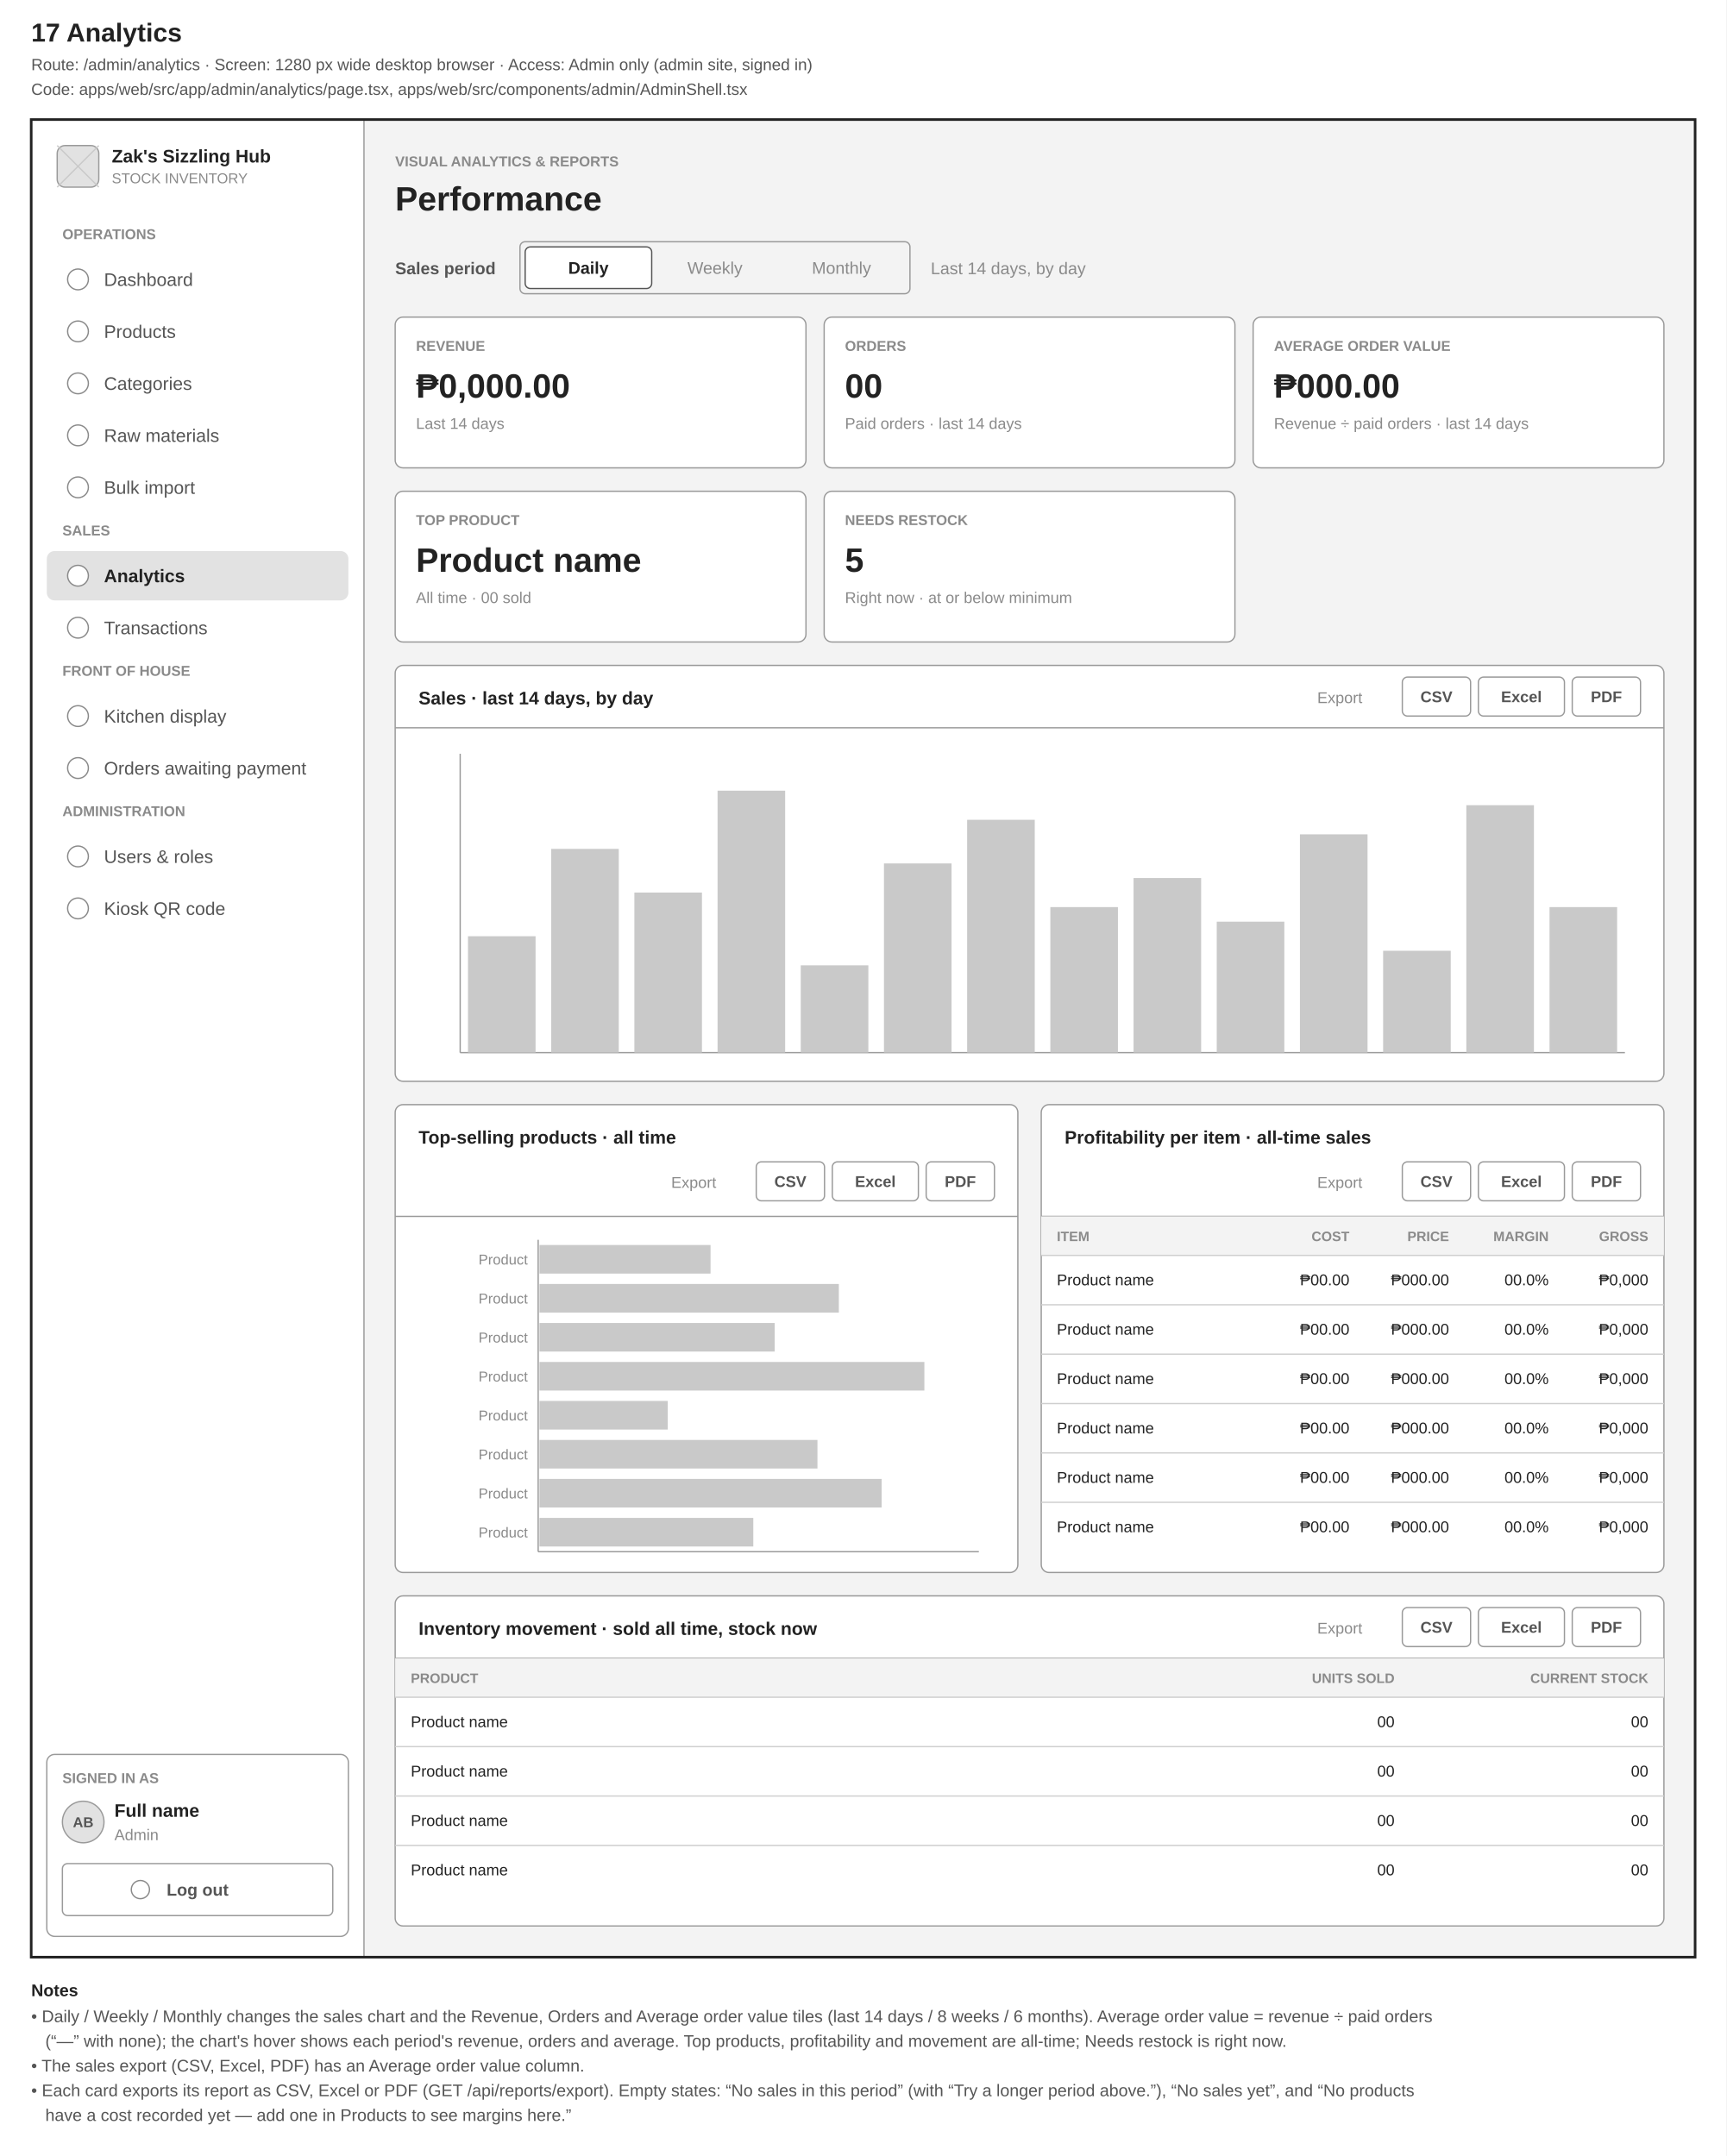
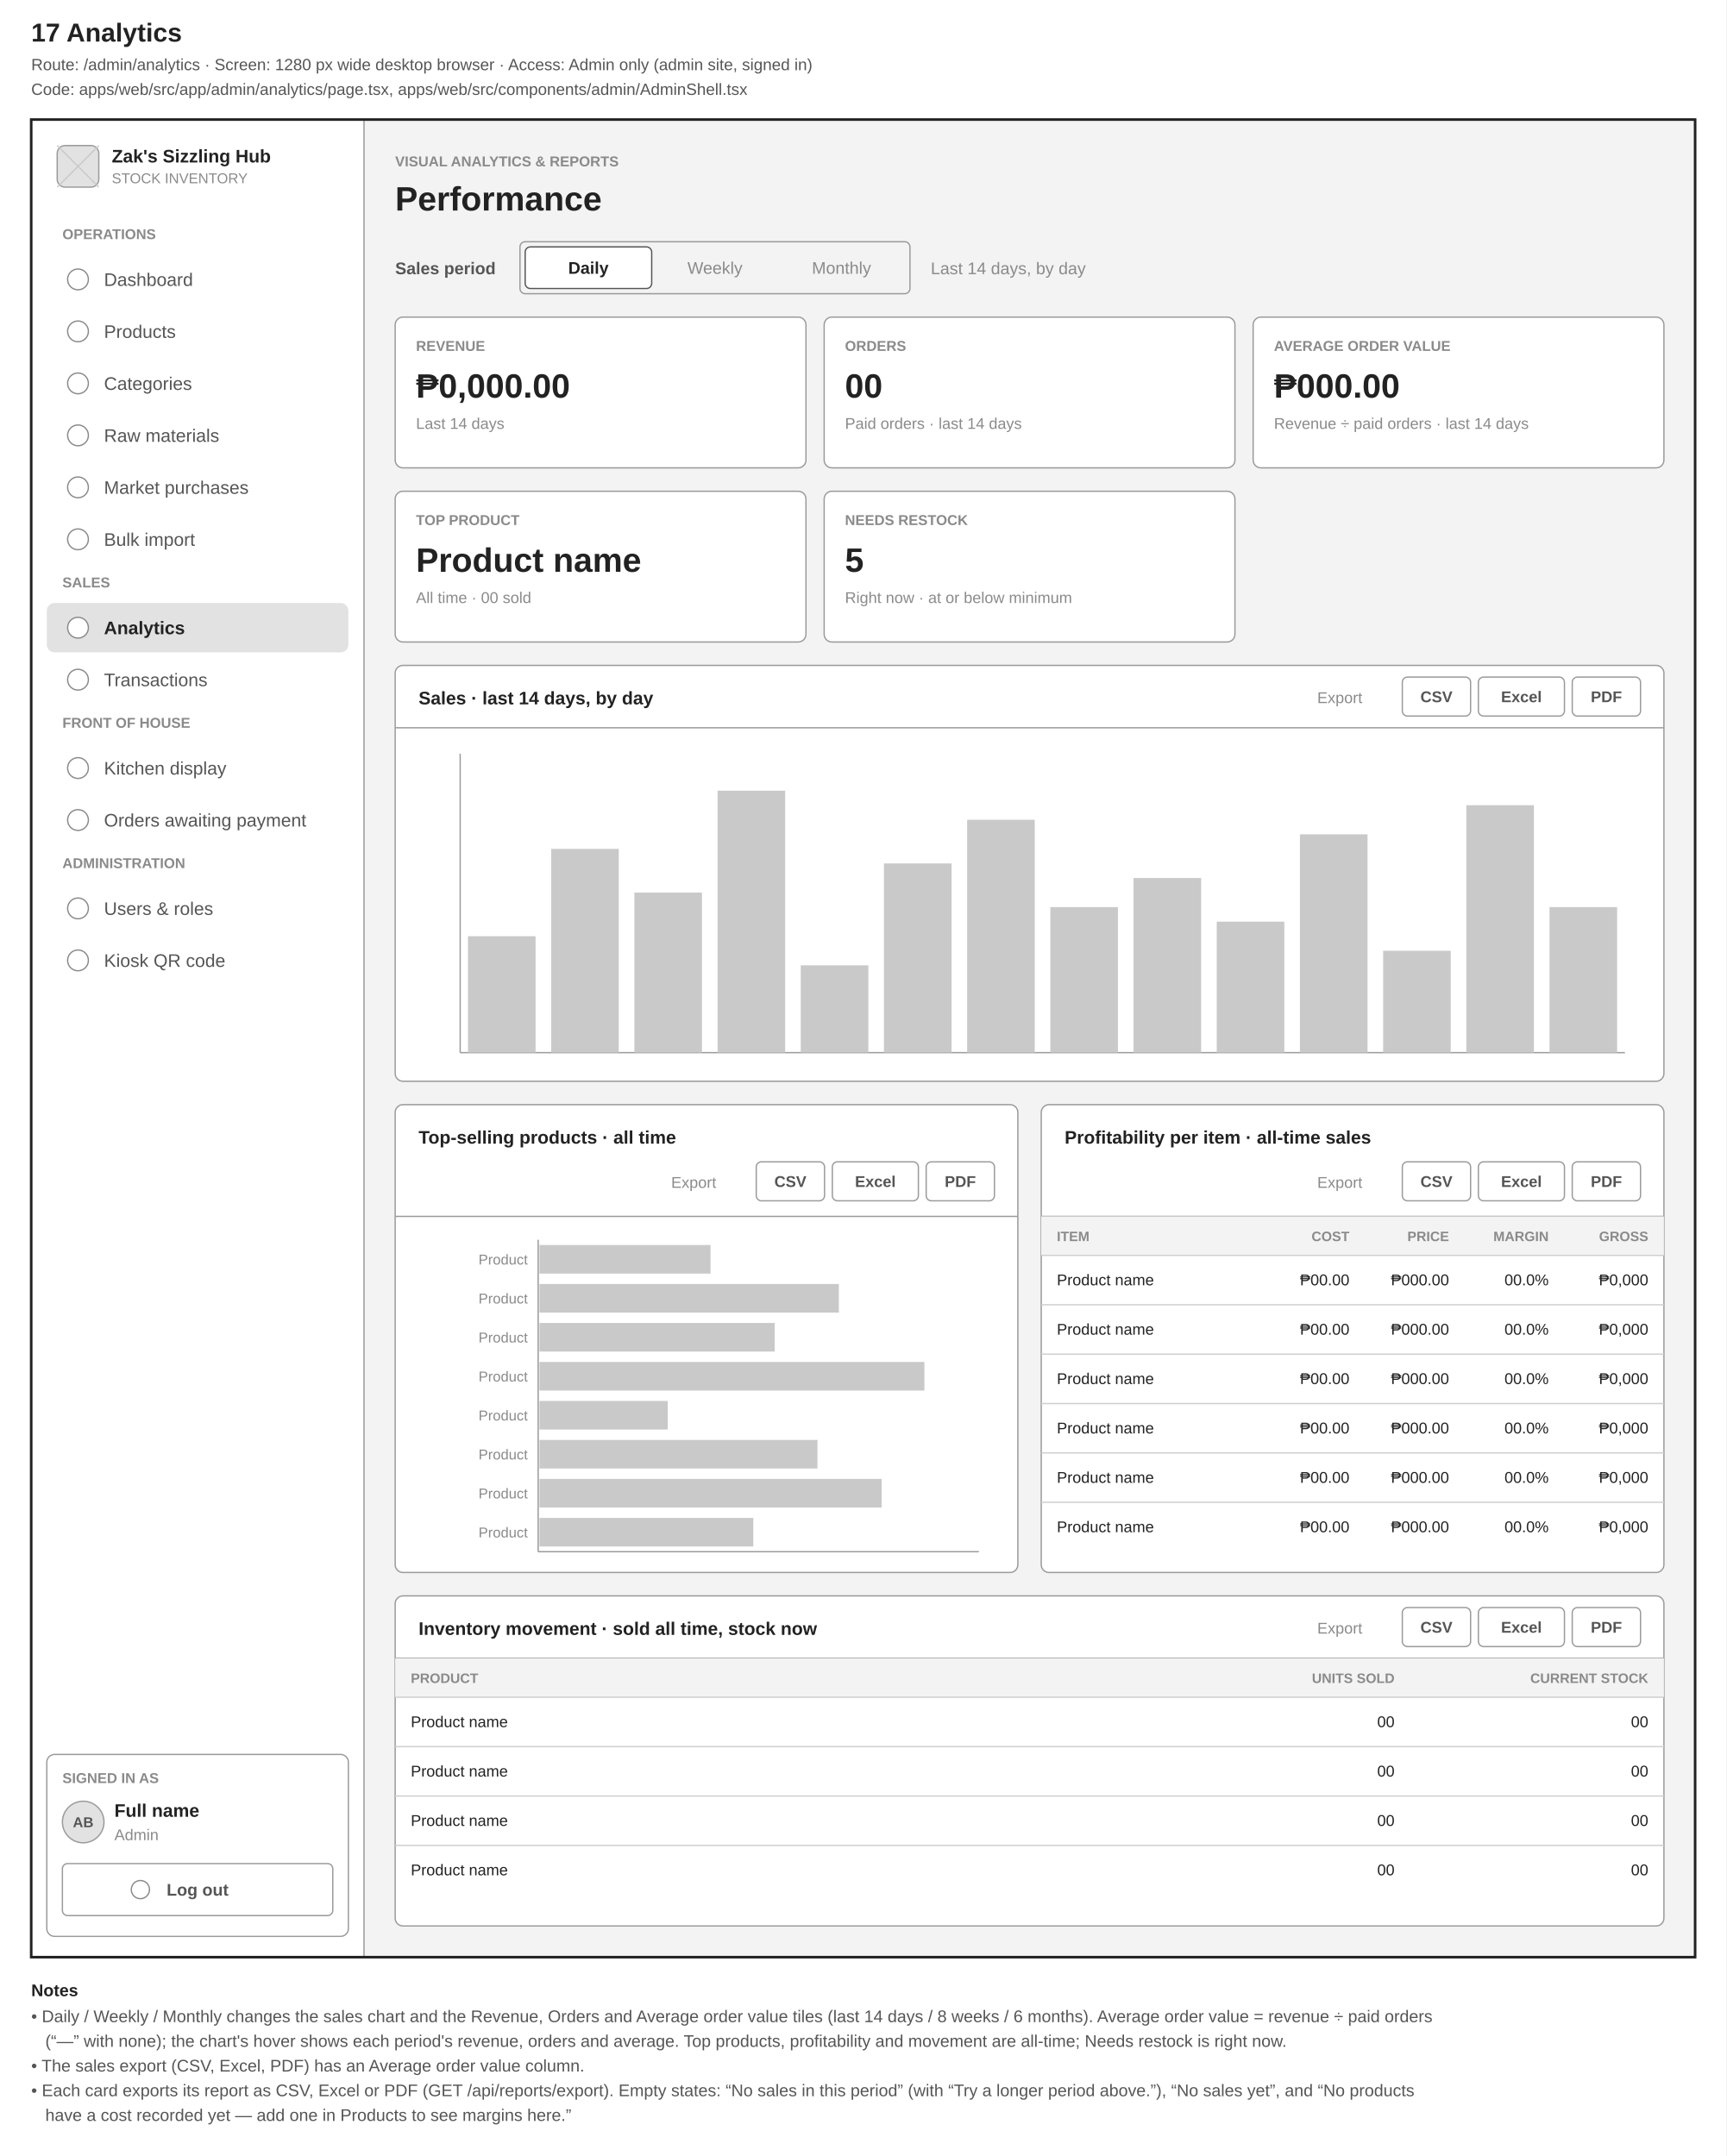
<svg xmlns="http://www.w3.org/2000/svg" width="1328" height="1659" viewBox="0 0 1328 1659">
  <rect x="0" y="0" width="1328" height="1659" fill="#ffffff" />
  <text x="24" y="32" font-family="Arial, Helvetica, sans-serif" font-size="20" font-weight="700" fill="#222222">17  Analytics</text>
  <text x="24" y="54" font-family="Arial, Helvetica, sans-serif" font-size="12.5" fill="#555555">Route: /admin/analytics   ·   Screen: 1280 px wide desktop browser   ·   Access: Admin only (admin site, signed in)</text>
  <text x="24" y="73" font-family="Arial, Helvetica, sans-serif" font-size="12.5" fill="#555555">Code: apps/web/src/app/admin/analytics/page.tsx, apps/web/src/components/admin/AdminShell.tsx</text>
  <text x="24" y="1536" font-family="Arial, Helvetica, sans-serif" font-size="13" font-weight="700" fill="#222222">Notes</text>
  <text x="24" y="1556" font-family="Arial, Helvetica, sans-serif" font-size="13" fill="#555555" xml:space="preserve">• Daily / Weekly / Monthly changes the sales chart and the Revenue, Orders and Average order value tiles (last 14 days / 8 weeks / 6 months). Average order value = revenue ÷ paid orders</text>
  <text x="24" y="1575" font-family="Arial, Helvetica, sans-serif" font-size="13" fill="#555555" xml:space="preserve">   (“—” with none); the chart's hover shows each period's revenue, orders and average. Top products, profitability and movement are all-time; Needs restock is right now.</text>
  <text x="24" y="1594" font-family="Arial, Helvetica, sans-serif" font-size="13" fill="#555555" xml:space="preserve">• The sales export (CSV, Excel, PDF) has an Average order value column.</text>
  <text x="24" y="1613" font-family="Arial, Helvetica, sans-serif" font-size="13" fill="#555555" xml:space="preserve">• Each card exports its report as CSV, Excel or PDF (GET /api/reports/export). Empty states: “No sales in this period” (with “Try a longer period above.”), “No sales yet”, and “No products</text>
  <text x="24" y="1632" font-family="Arial, Helvetica, sans-serif" font-size="13" fill="#555555" xml:space="preserve">   have a cost recorded yet — add one in Products to see margins here.”</text>
  <g transform="translate(24,92)">
    <clipPath id="frame">
      <rect x="0" y="0" width="1280" height="1414" />
    </clipPath>
    <g clip-path="url(#frame)">
      <rect x="0" y="0" width="1280" height="1414" fill="#ffffff" />
      <rect x="0" y="0" width="1280" height="1414" rx="0" fill="#f3f3f3" stroke="none" />
      <rect x="0" y="0" width="256" height="1414" rx="0" fill="#ffffff" stroke="none" />
      <line x1="256" y1="0" x2="256" y2="1414" stroke="#9a9a9a" stroke-width="1" />
      <rect x="20" y="20" width="32" height="32" rx="6" fill="#e2e2e2" stroke="#9a9a9a" stroke-width="1" />
      <line x1="20" y1="20" x2="52" y2="52" stroke="#c9c9c9" stroke-width="1" />
      <line x1="52" y1="20" x2="20" y2="52" stroke="#c9c9c9" stroke-width="1" />
      <text x="62" y="33" font-family="Arial, Helvetica, sans-serif" font-size="14" font-weight="700" text-anchor="start" fill="#222222">Zak's Sizzling Hub</text>
      <text x="62" y="49" font-family="Arial, Helvetica, sans-serif" font-size="11" font-weight="400" text-anchor="start" fill="#8a8a8a">STOCK INVENTORY</text>
      <text x="24" y="92" font-family="Arial, Helvetica, sans-serif" font-size="11" font-weight="700" text-anchor="start" fill="#8a8a8a">OPERATIONS</text>
      <circle cx="36" cy="123" r="8" fill="#ffffff" stroke="#8a8a8a" stroke-width="1" />
      <text x="56" y="128" font-family="Arial, Helvetica, sans-serif" font-size="14" font-weight="400" text-anchor="start" fill="#555555">Dashboard</text>
      <circle cx="36" cy="163" r="8" fill="#ffffff" stroke="#8a8a8a" stroke-width="1" />
      <text x="56" y="168" font-family="Arial, Helvetica, sans-serif" font-size="14" font-weight="400" text-anchor="start" fill="#555555">Products</text>
      <circle cx="36" cy="203" r="8" fill="#ffffff" stroke="#8a8a8a" stroke-width="1" />
      <text x="56" y="208" font-family="Arial, Helvetica, sans-serif" font-size="14" font-weight="400" text-anchor="start" fill="#555555">Categories</text>
      <circle cx="36" cy="243" r="8" fill="#ffffff" stroke="#8a8a8a" stroke-width="1" />
      <text x="56" y="248" font-family="Arial, Helvetica, sans-serif" font-size="14" font-weight="400" text-anchor="start" fill="#555555">Raw materials</text>
      <circle cx="36" cy="283" r="8" fill="#ffffff" stroke="#8a8a8a" stroke-width="1" />
-       <text x="56" y="288" font-family="Arial, Helvetica, sans-serif" font-size="14" font-weight="400" text-anchor="start" fill="#555555">Bulk import</text>
-       <text x="24" y="320" font-family="Arial, Helvetica, sans-serif" font-size="11" font-weight="700" text-anchor="start" fill="#8a8a8a">SALES</text>
-       <rect x="12" y="332" width="232" height="38" rx="6" fill="#e2e2e2" stroke="none" />
-       <circle cx="36" cy="351" r="8" fill="#ffffff" stroke="#8a8a8a" stroke-width="1" />
-       <text x="56" y="356" font-family="Arial, Helvetica, sans-serif" font-size="14" font-weight="700" text-anchor="start" fill="#222222">Analytics</text>
+       <text x="56" y="288" font-family="Arial, Helvetica, sans-serif" font-size="14" font-weight="400" text-anchor="start" fill="#555555">Market purchases</text>
+       <circle cx="36" cy="323" r="8" fill="#ffffff" stroke="#8a8a8a" stroke-width="1" />
+       <text x="56" y="328" font-family="Arial, Helvetica, sans-serif" font-size="14" font-weight="400" text-anchor="start" fill="#555555">Bulk import</text>
+       <text x="24" y="360" font-family="Arial, Helvetica, sans-serif" font-size="11" font-weight="700" text-anchor="start" fill="#8a8a8a">SALES</text>
+       <rect x="12" y="372" width="232" height="38" rx="6" fill="#e2e2e2" stroke="none" />
      <circle cx="36" cy="391" r="8" fill="#ffffff" stroke="#8a8a8a" stroke-width="1" />
-       <text x="56" y="396" font-family="Arial, Helvetica, sans-serif" font-size="14" font-weight="400" text-anchor="start" fill="#555555">Transactions</text>
-       <text x="24" y="428" font-family="Arial, Helvetica, sans-serif" font-size="11" font-weight="700" text-anchor="start" fill="#8a8a8a">FRONT OF HOUSE</text>
-       <circle cx="36" cy="459" r="8" fill="#ffffff" stroke="#8a8a8a" stroke-width="1" />
-       <text x="56" y="464" font-family="Arial, Helvetica, sans-serif" font-size="14" font-weight="400" text-anchor="start" fill="#555555">Kitchen display</text>
+       <text x="56" y="396" font-family="Arial, Helvetica, sans-serif" font-size="14" font-weight="700" text-anchor="start" fill="#222222">Analytics</text>
+       <circle cx="36" cy="431" r="8" fill="#ffffff" stroke="#8a8a8a" stroke-width="1" />
+       <text x="56" y="436" font-family="Arial, Helvetica, sans-serif" font-size="14" font-weight="400" text-anchor="start" fill="#555555">Transactions</text>
+       <text x="24" y="468" font-family="Arial, Helvetica, sans-serif" font-size="11" font-weight="700" text-anchor="start" fill="#8a8a8a">FRONT OF HOUSE</text>
      <circle cx="36" cy="499" r="8" fill="#ffffff" stroke="#8a8a8a" stroke-width="1" />
-       <text x="56" y="504" font-family="Arial, Helvetica, sans-serif" font-size="14" font-weight="400" text-anchor="start" fill="#555555">Orders awaiting payment</text>
-       <text x="24" y="536" font-family="Arial, Helvetica, sans-serif" font-size="11" font-weight="700" text-anchor="start" fill="#8a8a8a">ADMINISTRATION</text>
-       <circle cx="36" cy="567" r="8" fill="#ffffff" stroke="#8a8a8a" stroke-width="1" />
-       <text x="56" y="572" font-family="Arial, Helvetica, sans-serif" font-size="14" font-weight="400" text-anchor="start" fill="#555555">Users &amp; roles</text>
+       <text x="56" y="504" font-family="Arial, Helvetica, sans-serif" font-size="14" font-weight="400" text-anchor="start" fill="#555555">Kitchen display</text>
+       <circle cx="36" cy="539" r="8" fill="#ffffff" stroke="#8a8a8a" stroke-width="1" />
+       <text x="56" y="544" font-family="Arial, Helvetica, sans-serif" font-size="14" font-weight="400" text-anchor="start" fill="#555555">Orders awaiting payment</text>
+       <text x="24" y="576" font-family="Arial, Helvetica, sans-serif" font-size="11" font-weight="700" text-anchor="start" fill="#8a8a8a">ADMINISTRATION</text>
      <circle cx="36" cy="607" r="8" fill="#ffffff" stroke="#8a8a8a" stroke-width="1" />
-       <text x="56" y="612" font-family="Arial, Helvetica, sans-serif" font-size="14" font-weight="400" text-anchor="start" fill="#555555">Kiosk QR code</text>
+       <text x="56" y="612" font-family="Arial, Helvetica, sans-serif" font-size="14" font-weight="400" text-anchor="start" fill="#555555">Users &amp; roles</text>
+       <circle cx="36" cy="647" r="8" fill="#ffffff" stroke="#8a8a8a" stroke-width="1" />
+       <text x="56" y="652" font-family="Arial, Helvetica, sans-serif" font-size="14" font-weight="400" text-anchor="start" fill="#555555">Kiosk QR code</text>
      <rect x="12" y="1258" width="232" height="140" rx="6" fill="#ffffff" stroke="#9a9a9a" stroke-width="1" />
      <text x="24" y="1280" font-family="Arial, Helvetica, sans-serif" font-size="11" font-weight="700" text-anchor="start" fill="#8a8a8a">SIGNED IN AS</text>
      <circle cx="40" cy="1310" r="16" fill="#e2e2e2" stroke="#9a9a9a" stroke-width="1" />
      <text x="40" y="1314" font-family="Arial, Helvetica, sans-serif" font-size="11" font-weight="700" text-anchor="middle" fill="#555555">AB</text>
      <text x="64" y="1306" font-family="Arial, Helvetica, sans-serif" font-size="14" font-weight="700" text-anchor="start" fill="#222222">Full name</text>
      <text x="64" y="1324" font-family="Arial, Helvetica, sans-serif" font-size="12" font-weight="400" text-anchor="start" fill="#8a8a8a">Admin</text>
      <rect x="24" y="1342" width="208" height="40" rx="4" fill="#ffffff" stroke="#9a9a9a" stroke-width="1" />
      <text x="128.0" y="1366.68" font-family="Arial, Helvetica, sans-serif" font-size="13" font-weight="700" text-anchor="middle" fill="#555555">Log out</text>
      <circle cx="84" cy="1362" r="7" fill="#ffffff" stroke="#8a8a8a" stroke-width="1" />
      <text x="280" y="36" font-family="Arial, Helvetica, sans-serif" font-size="11" font-weight="700" text-anchor="start" fill="#8a8a8a">VISUAL ANALYTICS &amp; REPORTS</text>
      <text x="280" y="70" font-family="Arial, Helvetica, sans-serif" font-size="26" font-weight="700" text-anchor="start" fill="#222222">Performance</text>
      <text x="280" y="119" font-family="Arial, Helvetica, sans-serif" font-size="13" font-weight="700" text-anchor="start" fill="#555555">Sales period</text>
      <rect x="376" y="94" width="300" height="40" rx="4" fill="#f3f3f3" stroke="#9a9a9a" stroke-width="1" />
      <rect x="380.0" y="98" width="97.333" height="32" rx="4" fill="#ffffff" stroke="#555555" stroke-width="1" />
      <text x="428.667" y="118.68" font-family="Arial, Helvetica, sans-serif" font-size="13" font-weight="700" text-anchor="middle" fill="#222222">Daily</text>
      <text x="526.0" y="118.68" font-family="Arial, Helvetica, sans-serif" font-size="13" font-weight="400" text-anchor="middle" fill="#8a8a8a">Weekly</text>
      <text x="623.333" y="118.68" font-family="Arial, Helvetica, sans-serif" font-size="13" font-weight="400" text-anchor="middle" fill="#8a8a8a">Monthly</text>
      <text x="692" y="119" font-family="Arial, Helvetica, sans-serif" font-size="13" font-weight="400" text-anchor="start" fill="#8a8a8a">Last 14 days, by day</text>
      <rect x="280.0" y="152" width="316.0" height="116" rx="6" fill="#ffffff" stroke="#9a9a9a" stroke-width="1" />
      <text x="296.0" y="178" font-family="Arial, Helvetica, sans-serif" font-size="11" font-weight="700" text-anchor="start" fill="#8a8a8a">REVENUE</text>
      <text x="296.0" y="214" font-family="Arial, Helvetica, sans-serif" font-size="26" font-weight="700" text-anchor="start" fill="#222222">₱0,000.00</text>
      <text x="296.0" y="238" font-family="Arial, Helvetica, sans-serif" font-size="12" font-weight="400" text-anchor="start" fill="#8a8a8a">Last 14 days</text>
      <rect x="610.0" y="152" width="316.0" height="116" rx="6" fill="#ffffff" stroke="#9a9a9a" stroke-width="1" />
      <text x="626.0" y="178" font-family="Arial, Helvetica, sans-serif" font-size="11" font-weight="700" text-anchor="start" fill="#8a8a8a">ORDERS</text>
      <text x="626.0" y="214" font-family="Arial, Helvetica, sans-serif" font-size="26" font-weight="700" text-anchor="start" fill="#222222">00</text>
      <text x="626.0" y="238" font-family="Arial, Helvetica, sans-serif" font-size="12" font-weight="400" text-anchor="start" fill="#8a8a8a">Paid orders · last 14 days</text>
      <rect x="940.0" y="152" width="316.0" height="116" rx="6" fill="#ffffff" stroke="#9a9a9a" stroke-width="1" />
      <text x="956.0" y="178" font-family="Arial, Helvetica, sans-serif" font-size="11" font-weight="700" text-anchor="start" fill="#8a8a8a">AVERAGE ORDER VALUE</text>
      <text x="956.0" y="214" font-family="Arial, Helvetica, sans-serif" font-size="26" font-weight="700" text-anchor="start" fill="#222222">₱000.00</text>
      <text x="956.0" y="238" font-family="Arial, Helvetica, sans-serif" font-size="12" font-weight="400" text-anchor="start" fill="#8a8a8a">Revenue ÷ paid orders · last 14 days</text>
      <rect x="280.0" y="286" width="316.0" height="116" rx="6" fill="#ffffff" stroke="#9a9a9a" stroke-width="1" />
      <text x="296.0" y="312" font-family="Arial, Helvetica, sans-serif" font-size="11" font-weight="700" text-anchor="start" fill="#8a8a8a">TOP PRODUCT</text>
      <text x="296.0" y="348" font-family="Arial, Helvetica, sans-serif" font-size="26" font-weight="700" text-anchor="start" fill="#222222">Product name</text>
      <text x="296.0" y="372" font-family="Arial, Helvetica, sans-serif" font-size="12" font-weight="400" text-anchor="start" fill="#8a8a8a">All time · 00 sold</text>
      <rect x="610.0" y="286" width="316.0" height="116" rx="6" fill="#ffffff" stroke="#9a9a9a" stroke-width="1" />
      <text x="626.0" y="312" font-family="Arial, Helvetica, sans-serif" font-size="11" font-weight="700" text-anchor="start" fill="#8a8a8a">NEEDS RESTOCK</text>
      <text x="626.0" y="348" font-family="Arial, Helvetica, sans-serif" font-size="26" font-weight="700" text-anchor="start" fill="#222222">5</text>
      <text x="626.0" y="372" font-family="Arial, Helvetica, sans-serif" font-size="12" font-weight="400" text-anchor="start" fill="#8a8a8a">Right now · at or below minimum</text>
      <rect x="280" y="420" width="976" height="320" rx="6" fill="#ffffff" stroke="#9a9a9a" stroke-width="1" />
      <text x="298" y="450" font-family="Arial, Helvetica, sans-serif" font-size="14" font-weight="700" text-anchor="start" fill="#222222">Sales · last 14 days, by day</text>
      <line x1="280" y1="468" x2="1256" y2="468" stroke="#9a9a9a" stroke-width="1" />
      <rect x="1185.48" y="429" width="52.52" height="30" rx="4" fill="#ffffff" stroke="#9a9a9a" stroke-width="1" />
      <text x="1211.74" y="448.32" font-family="Arial, Helvetica, sans-serif" font-size="12" font-weight="700" text-anchor="middle" fill="#555555">PDF</text>
      <rect x="1113.28" y="429" width="66.2" height="30" rx="4" fill="#ffffff" stroke="#9a9a9a" stroke-width="1" />
      <text x="1146.38" y="448.32" font-family="Arial, Helvetica, sans-serif" font-size="12" font-weight="700" text-anchor="middle" fill="#555555">Excel</text>
      <rect x="1054.76" y="429" width="52.52" height="30" rx="4" fill="#ffffff" stroke="#9a9a9a" stroke-width="1" />
      <text x="1081.02" y="448.32" font-family="Arial, Helvetica, sans-serif" font-size="12" font-weight="700" text-anchor="middle" fill="#555555">CSV</text>
      <text x="1024" y="449" font-family="Arial, Helvetica, sans-serif" font-size="12" font-weight="400" text-anchor="end" fill="#8a8a8a">Export</text>
      <line x1="330" y1="718" x2="1226" y2="718" stroke="#9a9a9a" stroke-width="1" />
      <line x1="330" y1="488" x2="330" y2="718" stroke="#9a9a9a" stroke-width="1" />
      <rect x="336.0" y="628.4" width="52.0" height="89.6" rx="0" fill="#c9c9c9" stroke="none" />
      <rect x="400.0" y="561.2" width="52.0" height="156.8" rx="0" fill="#c9c9c9" stroke="none" />
      <rect x="464.0" y="594.8" width="52.0" height="123.2" rx="0" fill="#c9c9c9" stroke="none" />
      <rect x="528.0" y="516.4" width="52.0" height="201.6" rx="0" fill="#c9c9c9" stroke="none" />
      <rect x="592.0" y="650.8" width="52.0" height="67.2" rx="0" fill="#c9c9c9" stroke="none" />
      <rect x="656.0" y="572.4" width="52.0" height="145.6" rx="0" fill="#c9c9c9" stroke="none" />
      <rect x="720.0" y="538.8" width="52.0" height="179.2" rx="0" fill="#c9c9c9" stroke="none" />
      <rect x="784.0" y="606.0" width="52.0" height="112.0" rx="0" fill="#c9c9c9" stroke="none" />
      <rect x="848.0" y="583.6" width="52.0" height="134.4" rx="0" fill="#c9c9c9" stroke="none" />
      <rect x="912.0" y="617.2" width="52.0" height="100.8" rx="0" fill="#c9c9c9" stroke="none" />
      <rect x="976.0" y="550.0" width="52.0" height="168.0" rx="0" fill="#c9c9c9" stroke="none" />
      <rect x="1040.0" y="639.6" width="52.0" height="78.4" rx="0" fill="#c9c9c9" stroke="none" />
      <rect x="1104.0" y="527.6" width="52.0" height="190.4" rx="0" fill="#c9c9c9" stroke="none" />
      <rect x="1168.0" y="606.0" width="52.0" height="112.0" rx="0" fill="#c9c9c9" stroke="none" />
      <rect x="280" y="758" width="479.0" height="360" rx="6" fill="#ffffff" stroke="#9a9a9a" stroke-width="1" />
      <text x="298" y="788" font-family="Arial, Helvetica, sans-serif" font-size="14" font-weight="700" text-anchor="start" fill="#222222">Top-selling products · all time</text>
      <rect x="688.48" y="802" width="52.52" height="30" rx="4" fill="#ffffff" stroke="#9a9a9a" stroke-width="1" />
      <text x="714.74" y="821.32" font-family="Arial, Helvetica, sans-serif" font-size="12" font-weight="700" text-anchor="middle" fill="#555555">PDF</text>
      <rect x="616.28" y="802" width="66.2" height="30" rx="4" fill="#ffffff" stroke="#9a9a9a" stroke-width="1" />
      <text x="649.38" y="821.32" font-family="Arial, Helvetica, sans-serif" font-size="12" font-weight="700" text-anchor="middle" fill="#555555">Excel</text>
      <rect x="557.76" y="802" width="52.52" height="30" rx="4" fill="#ffffff" stroke="#9a9a9a" stroke-width="1" />
      <text x="584.02" y="821.32" font-family="Arial, Helvetica, sans-serif" font-size="12" font-weight="700" text-anchor="middle" fill="#555555">CSV</text>
      <text x="527.0" y="822" font-family="Arial, Helvetica, sans-serif" font-size="12" font-weight="400" text-anchor="end" fill="#8a8a8a">Export</text>
      <line x1="280" y1="844" x2="759.0" y2="844" stroke="#9a9a9a" stroke-width="1" />
      <line x1="390" y1="1102" x2="729.0" y2="1102" stroke="#9a9a9a" stroke-width="1" />
      <line x1="390" y1="862" x2="390" y2="1102" stroke="#9a9a9a" stroke-width="1" />
      <rect x="391" y="866.0" width="131.6" height="22.0" rx="0" fill="#c9c9c9" stroke="none" />
      <text x="382" y="881.0" font-family="Arial, Helvetica, sans-serif" font-size="11" font-weight="400" text-anchor="end" fill="#8a8a8a">Product</text>
      <rect x="391" y="896.0" width="230.3" height="22.0" rx="0" fill="#c9c9c9" stroke="none" />
      <text x="382" y="911.0" font-family="Arial, Helvetica, sans-serif" font-size="11" font-weight="400" text-anchor="end" fill="#8a8a8a">Product</text>
      <rect x="391" y="926.0" width="180.95" height="22.0" rx="0" fill="#c9c9c9" stroke="none" />
      <text x="382" y="941.0" font-family="Arial, Helvetica, sans-serif" font-size="11" font-weight="400" text-anchor="end" fill="#8a8a8a">Product</text>
      <rect x="391" y="956.0" width="296.1" height="22.0" rx="0" fill="#c9c9c9" stroke="none" />
      <text x="382" y="971.0" font-family="Arial, Helvetica, sans-serif" font-size="11" font-weight="400" text-anchor="end" fill="#8a8a8a">Product</text>
      <rect x="391" y="986.0" width="98.7" height="22.0" rx="0" fill="#c9c9c9" stroke="none" />
      <text x="382" y="1001.0" font-family="Arial, Helvetica, sans-serif" font-size="11" font-weight="400" text-anchor="end" fill="#8a8a8a">Product</text>
      <rect x="391" y="1016.0" width="213.85" height="22.0" rx="0" fill="#c9c9c9" stroke="none" />
      <text x="382" y="1031.0" font-family="Arial, Helvetica, sans-serif" font-size="11" font-weight="400" text-anchor="end" fill="#8a8a8a">Product</text>
      <rect x="391" y="1046.0" width="263.2" height="22.0" rx="0" fill="#c9c9c9" stroke="none" />
      <text x="382" y="1061.0" font-family="Arial, Helvetica, sans-serif" font-size="11" font-weight="400" text-anchor="end" fill="#8a8a8a">Product</text>
      <rect x="391" y="1076.0" width="164.5" height="22.0" rx="0" fill="#c9c9c9" stroke="none" />
      <text x="382" y="1091.0" font-family="Arial, Helvetica, sans-serif" font-size="11" font-weight="400" text-anchor="end" fill="#8a8a8a">Product</text>
      <rect x="777.0" y="758" width="479.0" height="360" rx="6" fill="#ffffff" stroke="#9a9a9a" stroke-width="1" />
      <text x="795.0" y="788" font-family="Arial, Helvetica, sans-serif" font-size="14" font-weight="700" text-anchor="start" fill="#222222">Profitability per item · all-time sales</text>
      <rect x="1185.48" y="802" width="52.52" height="30" rx="4" fill="#ffffff" stroke="#9a9a9a" stroke-width="1" />
      <text x="1211.74" y="821.32" font-family="Arial, Helvetica, sans-serif" font-size="12" font-weight="700" text-anchor="middle" fill="#555555">PDF</text>
      <rect x="1113.28" y="802" width="66.2" height="30" rx="4" fill="#ffffff" stroke="#9a9a9a" stroke-width="1" />
      <text x="1146.38" y="821.32" font-family="Arial, Helvetica, sans-serif" font-size="12" font-weight="700" text-anchor="middle" fill="#555555">Excel</text>
      <rect x="1054.76" y="802" width="52.52" height="30" rx="4" fill="#ffffff" stroke="#9a9a9a" stroke-width="1" />
      <text x="1081.02" y="821.32" font-family="Arial, Helvetica, sans-serif" font-size="12" font-weight="700" text-anchor="middle" fill="#555555">CSV</text>
      <text x="1024.0" y="822" font-family="Arial, Helvetica, sans-serif" font-size="12" font-weight="400" text-anchor="end" fill="#8a8a8a">Export</text>
      <line x1="777.0" y1="844" x2="1256.0" y2="844" stroke="#9a9a9a" stroke-width="1" />
      <rect x="777.0" y="844" width="479.0" height="30" rx="0" fill="#f3f3f3" stroke="none" stroke-width="1" />
      <text x="789.0" y="863.0" font-family="Arial, Helvetica, sans-serif" font-size="10.5" font-weight="700" text-anchor="start" fill="#8a8a8a">ITEM</text>
      <text x="1014.08" y="863.0" font-family="Arial, Helvetica, sans-serif" font-size="10.5" font-weight="700" text-anchor="end" fill="#8a8a8a">COST</text>
      <text x="1090.72" y="863.0" font-family="Arial, Helvetica, sans-serif" font-size="10.5" font-weight="700" text-anchor="end" fill="#8a8a8a">PRICE</text>
      <text x="1167.36" y="863.0" font-family="Arial, Helvetica, sans-serif" font-size="10.5" font-weight="700" text-anchor="end" fill="#8a8a8a">MARGIN</text>
      <text x="1244" y="863.0" font-family="Arial, Helvetica, sans-serif" font-size="10.5" font-weight="700" text-anchor="end" fill="#8a8a8a">GROSS</text>
      <line x1="777.0" y1="874" x2="1256.0" y2="874" stroke="#cfcfcf" stroke-width="1" />
      <text x="789.0" y="897.0" font-family="Arial, Helvetica, sans-serif" font-size="12" font-weight="400" text-anchor="start" fill="#222222">Product name</text>
      <text x="1014.08" y="897.0" font-family="Arial, Helvetica, sans-serif" font-size="12" font-weight="400" text-anchor="end" fill="#222222">₱00.00</text>
      <text x="1090.72" y="897.0" font-family="Arial, Helvetica, sans-serif" font-size="12" font-weight="400" text-anchor="end" fill="#222222">₱000.00</text>
      <text x="1167.36" y="897.0" font-family="Arial, Helvetica, sans-serif" font-size="12" font-weight="400" text-anchor="end" fill="#222222">00.0%</text>
      <text x="1244" y="897.0" font-family="Arial, Helvetica, sans-serif" font-size="12" font-weight="400" text-anchor="end" fill="#222222">₱0,000</text>
      <line x1="777.0" y1="912" x2="1256.0" y2="912" stroke="#cfcfcf" stroke-width="1" />
      <text x="789.0" y="935.0" font-family="Arial, Helvetica, sans-serif" font-size="12" font-weight="400" text-anchor="start" fill="#222222">Product name</text>
      <text x="1014.08" y="935.0" font-family="Arial, Helvetica, sans-serif" font-size="12" font-weight="400" text-anchor="end" fill="#222222">₱00.00</text>
      <text x="1090.72" y="935.0" font-family="Arial, Helvetica, sans-serif" font-size="12" font-weight="400" text-anchor="end" fill="#222222">₱000.00</text>
      <text x="1167.36" y="935.0" font-family="Arial, Helvetica, sans-serif" font-size="12" font-weight="400" text-anchor="end" fill="#222222">00.0%</text>
      <text x="1244" y="935.0" font-family="Arial, Helvetica, sans-serif" font-size="12" font-weight="400" text-anchor="end" fill="#222222">₱0,000</text>
      <line x1="777.0" y1="950" x2="1256.0" y2="950" stroke="#cfcfcf" stroke-width="1" />
      <text x="789.0" y="973.0" font-family="Arial, Helvetica, sans-serif" font-size="12" font-weight="400" text-anchor="start" fill="#222222">Product name</text>
      <text x="1014.08" y="973.0" font-family="Arial, Helvetica, sans-serif" font-size="12" font-weight="400" text-anchor="end" fill="#222222">₱00.00</text>
      <text x="1090.72" y="973.0" font-family="Arial, Helvetica, sans-serif" font-size="12" font-weight="400" text-anchor="end" fill="#222222">₱000.00</text>
      <text x="1167.36" y="973.0" font-family="Arial, Helvetica, sans-serif" font-size="12" font-weight="400" text-anchor="end" fill="#222222">00.0%</text>
      <text x="1244" y="973.0" font-family="Arial, Helvetica, sans-serif" font-size="12" font-weight="400" text-anchor="end" fill="#222222">₱0,000</text>
      <line x1="777.0" y1="988" x2="1256.0" y2="988" stroke="#cfcfcf" stroke-width="1" />
      <text x="789.0" y="1011.0" font-family="Arial, Helvetica, sans-serif" font-size="12" font-weight="400" text-anchor="start" fill="#222222">Product name</text>
      <text x="1014.08" y="1011.0" font-family="Arial, Helvetica, sans-serif" font-size="12" font-weight="400" text-anchor="end" fill="#222222">₱00.00</text>
      <text x="1090.72" y="1011.0" font-family="Arial, Helvetica, sans-serif" font-size="12" font-weight="400" text-anchor="end" fill="#222222">₱000.00</text>
      <text x="1167.36" y="1011.0" font-family="Arial, Helvetica, sans-serif" font-size="12" font-weight="400" text-anchor="end" fill="#222222">00.0%</text>
      <text x="1244" y="1011.0" font-family="Arial, Helvetica, sans-serif" font-size="12" font-weight="400" text-anchor="end" fill="#222222">₱0,000</text>
      <line x1="777.0" y1="1026" x2="1256.0" y2="1026" stroke="#cfcfcf" stroke-width="1" />
      <text x="789.0" y="1049.0" font-family="Arial, Helvetica, sans-serif" font-size="12" font-weight="400" text-anchor="start" fill="#222222">Product name</text>
      <text x="1014.08" y="1049.0" font-family="Arial, Helvetica, sans-serif" font-size="12" font-weight="400" text-anchor="end" fill="#222222">₱00.00</text>
      <text x="1090.72" y="1049.0" font-family="Arial, Helvetica, sans-serif" font-size="12" font-weight="400" text-anchor="end" fill="#222222">₱000.00</text>
      <text x="1167.36" y="1049.0" font-family="Arial, Helvetica, sans-serif" font-size="12" font-weight="400" text-anchor="end" fill="#222222">00.0%</text>
      <text x="1244" y="1049.0" font-family="Arial, Helvetica, sans-serif" font-size="12" font-weight="400" text-anchor="end" fill="#222222">₱0,000</text>
      <line x1="777.0" y1="1064" x2="1256.0" y2="1064" stroke="#cfcfcf" stroke-width="1" />
      <text x="789.0" y="1087.0" font-family="Arial, Helvetica, sans-serif" font-size="12" font-weight="400" text-anchor="start" fill="#222222">Product name</text>
      <text x="1014.08" y="1087.0" font-family="Arial, Helvetica, sans-serif" font-size="12" font-weight="400" text-anchor="end" fill="#222222">₱00.00</text>
      <text x="1090.72" y="1087.0" font-family="Arial, Helvetica, sans-serif" font-size="12" font-weight="400" text-anchor="end" fill="#222222">₱000.00</text>
      <text x="1167.36" y="1087.0" font-family="Arial, Helvetica, sans-serif" font-size="12" font-weight="400" text-anchor="end" fill="#222222">00.0%</text>
      <text x="1244" y="1087.0" font-family="Arial, Helvetica, sans-serif" font-size="12" font-weight="400" text-anchor="end" fill="#222222">₱0,000</text>
      <rect x="280" y="1136" width="976" height="254" rx="6" fill="#ffffff" stroke="#9a9a9a" stroke-width="1" />
      <text x="298" y="1166" font-family="Arial, Helvetica, sans-serif" font-size="14" font-weight="700" text-anchor="start" fill="#222222">Inventory movement · sold all time, stock now</text>
      <line x1="280" y1="1184" x2="1256" y2="1184" stroke="#9a9a9a" stroke-width="1" />
      <rect x="1185.48" y="1145" width="52.52" height="30" rx="4" fill="#ffffff" stroke="#9a9a9a" stroke-width="1" />
      <text x="1211.74" y="1164.32" font-family="Arial, Helvetica, sans-serif" font-size="12" font-weight="700" text-anchor="middle" fill="#555555">PDF</text>
      <rect x="1113.28" y="1145" width="66.2" height="30" rx="4" fill="#ffffff" stroke="#9a9a9a" stroke-width="1" />
      <text x="1146.38" y="1164.32" font-family="Arial, Helvetica, sans-serif" font-size="12" font-weight="700" text-anchor="middle" fill="#555555">Excel</text>
      <rect x="1054.76" y="1145" width="52.52" height="30" rx="4" fill="#ffffff" stroke="#9a9a9a" stroke-width="1" />
      <text x="1081.02" y="1164.32" font-family="Arial, Helvetica, sans-serif" font-size="12" font-weight="700" text-anchor="middle" fill="#555555">CSV</text>
      <text x="1024" y="1165" font-family="Arial, Helvetica, sans-serif" font-size="12" font-weight="400" text-anchor="end" fill="#8a8a8a">Export</text>
      <rect x="280" y="1184" width="976" height="30" rx="0" fill="#f3f3f3" stroke="none" stroke-width="1" />
      <text x="292" y="1203.0" font-family="Arial, Helvetica, sans-serif" font-size="10.5" font-weight="700" text-anchor="start" fill="#8a8a8a">PRODUCT</text>
      <text x="1048.8" y="1203.0" font-family="Arial, Helvetica, sans-serif" font-size="10.5" font-weight="700" text-anchor="end" fill="#8a8a8a">UNITS SOLD</text>
      <text x="1244.0" y="1203.0" font-family="Arial, Helvetica, sans-serif" font-size="10.5" font-weight="700" text-anchor="end" fill="#8a8a8a">CURRENT STOCK</text>
      <line x1="280" y1="1214" x2="1256" y2="1214" stroke="#cfcfcf" stroke-width="1" />
      <text x="292" y="1237.0" font-family="Arial, Helvetica, sans-serif" font-size="12" font-weight="400" text-anchor="start" fill="#222222">Product name</text>
      <text x="1048.8" y="1237.0" font-family="Arial, Helvetica, sans-serif" font-size="12" font-weight="400" text-anchor="end" fill="#222222">00</text>
      <text x="1244.0" y="1237.0" font-family="Arial, Helvetica, sans-serif" font-size="12" font-weight="400" text-anchor="end" fill="#222222">00</text>
      <line x1="280" y1="1252" x2="1256" y2="1252" stroke="#cfcfcf" stroke-width="1" />
      <text x="292" y="1275.0" font-family="Arial, Helvetica, sans-serif" font-size="12" font-weight="400" text-anchor="start" fill="#222222">Product name</text>
      <text x="1048.8" y="1275.0" font-family="Arial, Helvetica, sans-serif" font-size="12" font-weight="400" text-anchor="end" fill="#222222">00</text>
      <text x="1244.0" y="1275.0" font-family="Arial, Helvetica, sans-serif" font-size="12" font-weight="400" text-anchor="end" fill="#222222">00</text>
      <line x1="280" y1="1290" x2="1256" y2="1290" stroke="#cfcfcf" stroke-width="1" />
      <text x="292" y="1313.0" font-family="Arial, Helvetica, sans-serif" font-size="12" font-weight="400" text-anchor="start" fill="#222222">Product name</text>
      <text x="1048.8" y="1313.0" font-family="Arial, Helvetica, sans-serif" font-size="12" font-weight="400" text-anchor="end" fill="#222222">00</text>
      <text x="1244.0" y="1313.0" font-family="Arial, Helvetica, sans-serif" font-size="12" font-weight="400" text-anchor="end" fill="#222222">00</text>
      <line x1="280" y1="1328" x2="1256" y2="1328" stroke="#cfcfcf" stroke-width="1" />
      <text x="292" y="1351.0" font-family="Arial, Helvetica, sans-serif" font-size="12" font-weight="400" text-anchor="start" fill="#222222">Product name</text>
      <text x="1048.8" y="1351.0" font-family="Arial, Helvetica, sans-serif" font-size="12" font-weight="400" text-anchor="end" fill="#222222">00</text>
      <text x="1244.0" y="1351.0" font-family="Arial, Helvetica, sans-serif" font-size="12" font-weight="400" text-anchor="end" fill="#222222">00</text>
    </g>
    <rect x="0" y="0" width="1280" height="1414" fill="none" stroke="#222222" stroke-width="2" />
  </g>
</svg>
